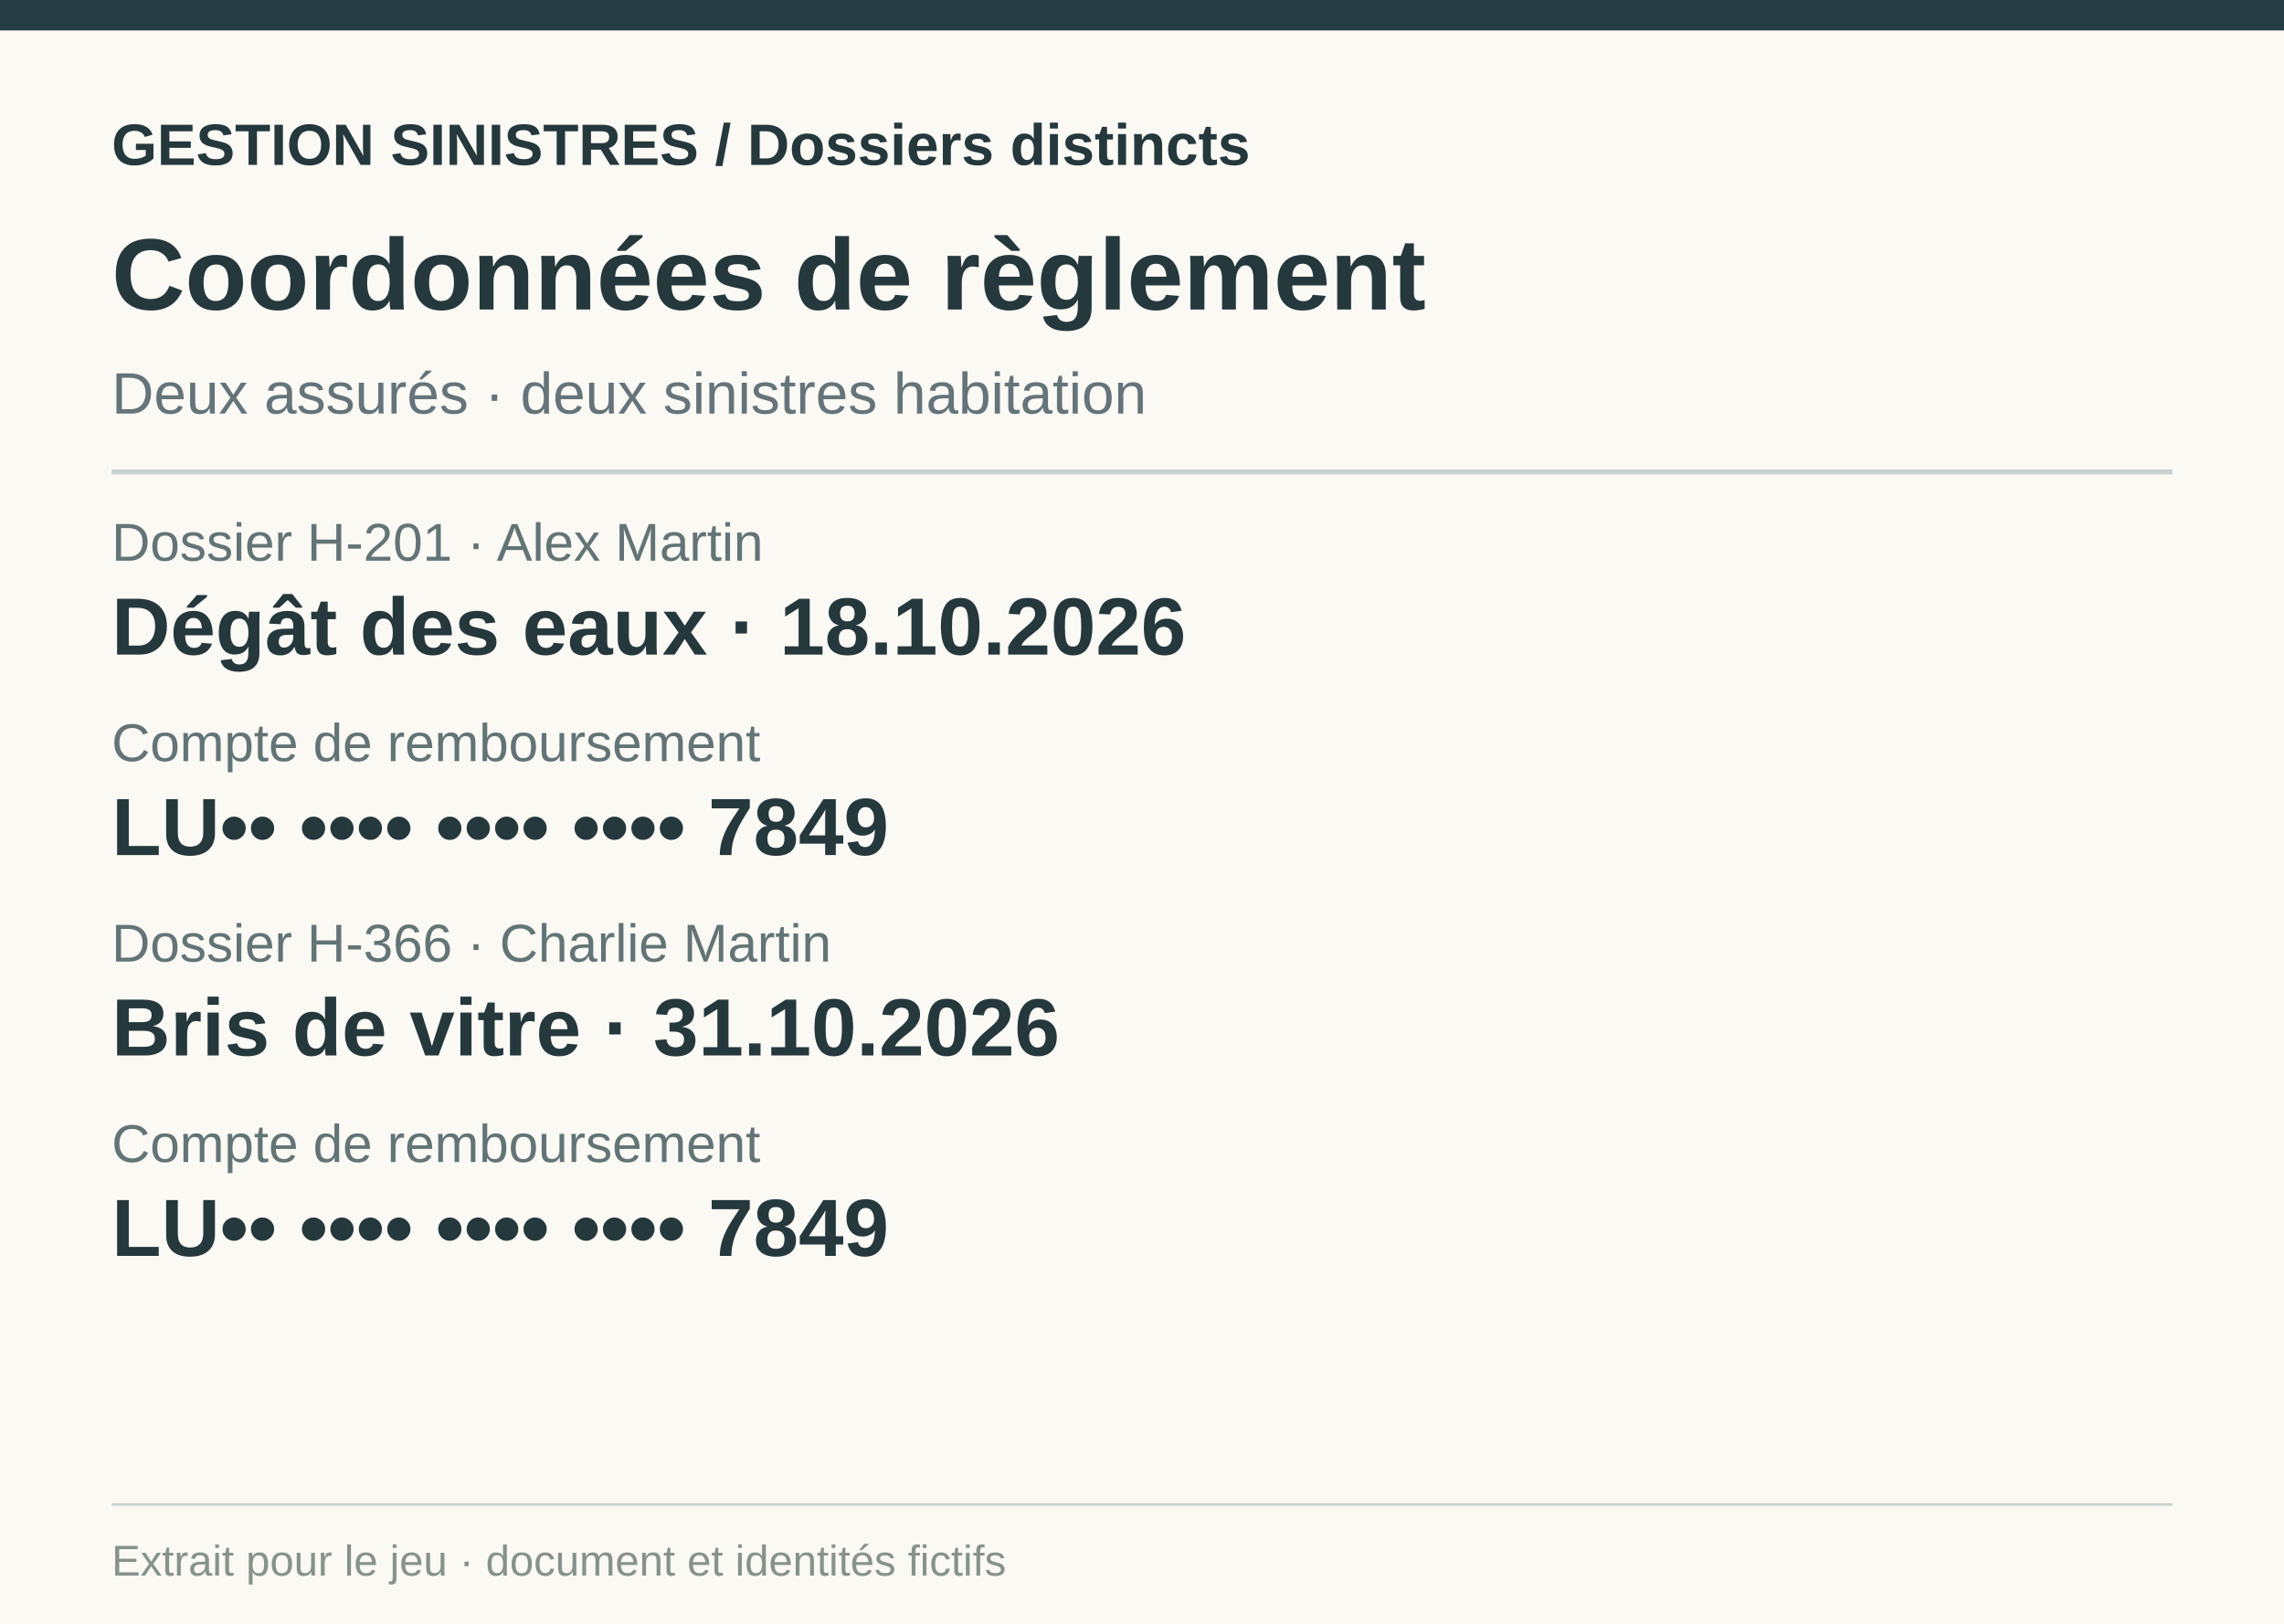
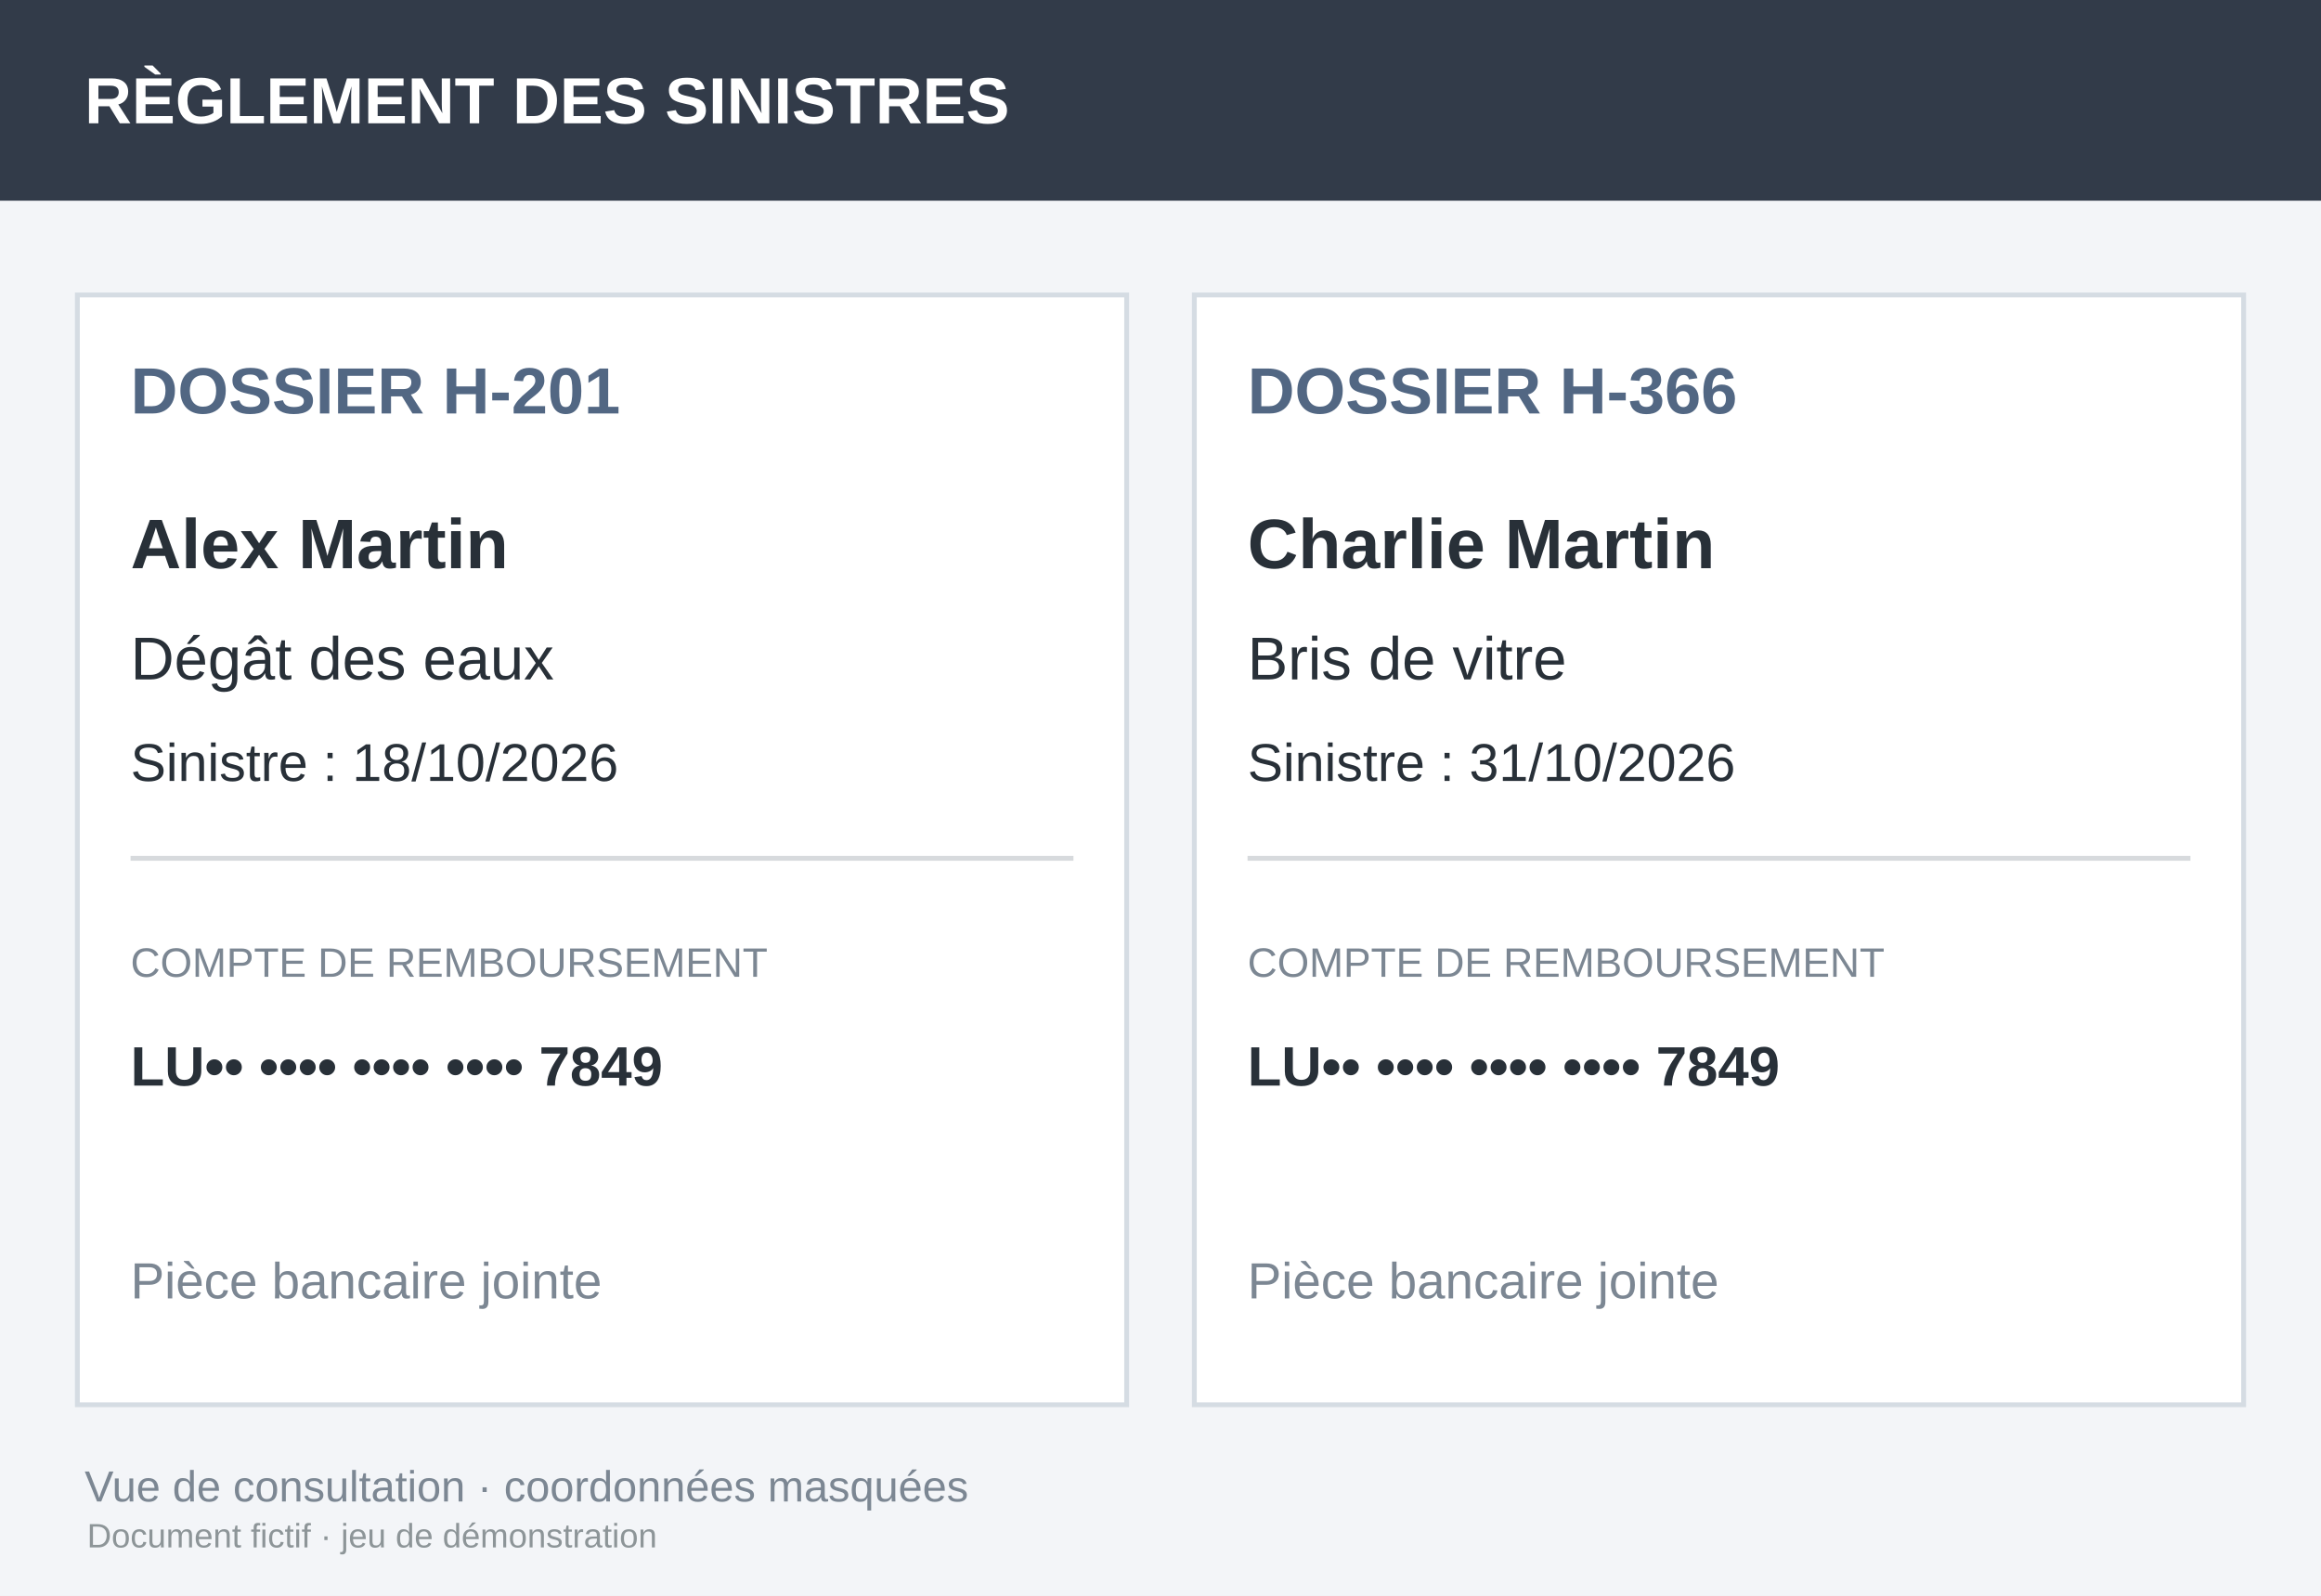
- <svg xmlns="http://www.w3.org/2000/svg" width="900" height="640" viewBox="0 0 900 640">
-   <rect width="900" height="640" fill="#faf9f4" />
-   <path d="M0 0h900v12H0z" fill="#263c42" />
-   <g font-family="Arial,sans-serif" fill="#25383c">
-     <text x="44" y="65" font-size="23" font-weight="700">GESTION SINISTRES / Dossiers distincts</text>
-     <text x="44" y="122" font-size="40" font-weight="700">Coordonnées de règlement</text>
-     <text x="44" y="163" font-size="23" fill="#657479">Deux assurés · deux sinistres habitation</text>
-     <path d="M44 186H856" stroke="#cbd2ce" stroke-width="2" />
-     <text x="44" y="221" font-size="21" fill="#637475">Dossier H-201 · Alex Martin</text>
-     <text x="44" y="258" font-size="32" font-weight="700">Dégât des eaux · 18.10.2026</text>
-     <text x="44" y="300" font-size="21" fill="#637475">Compte de remboursement</text>
-     <text x="44" y="337" font-size="32" font-weight="700">LU•• •••• •••• •••• 7849</text>
-     <text x="44" y="379" font-size="21" fill="#637475">Dossier H-366 · Charlie Martin</text>
-     <text x="44" y="416" font-size="32" font-weight="700">Bris de vitre · 31.10.2026</text>
-     <text x="44" y="458" font-size="21" fill="#637475">Compte de remboursement</text>
-     <text x="44" y="495" font-size="32" font-weight="700">LU•• •••• •••• •••• 7849</text>
-     <path d="M44 593H856" stroke="#cbd2ce" />
-     <text x="44" y="621" font-size="17" fill="#87928c">Extrait pour le jeu · document et identités fictifs</text>
+ <svg xmlns="http://www.w3.org/2000/svg" width="960" height="660" viewBox="0 0 960 660">
+   <rect width="960" height="660" fill="#f3f5f8" />
+   <g font-family="Arial,sans-serif">
+     <rect x="0" y="0" width="960" height="83" fill="#323b49" />
+     <text x="35" y="51" font-size="27" font-weight="700" fill="#fff" text-anchor="start">RÈGLEMENT DES SINISTRES</text>
+     <rect x="32" y="122" width="434" height="459" fill="#fff" stroke="#d5dce3" stroke-width="2" />
+     <text x="54" y="171" font-size="27" font-weight="700" fill="#526783" text-anchor="start">DOSSIER H-201</text>
+     <text x="54" y="235" font-size="29" font-weight="600" fill="#283038" text-anchor="start">Alex Martin</text>
+     <text x="54" y="281" font-size="25" font-weight="400" fill="#283038" text-anchor="start">Dégât des eaux</text>
+     <text x="54" y="323" font-size="22" font-weight="400" fill="#283038" text-anchor="start">Sinistre : 18/10/2026</text>
+     <path d="M54 355L444 355" stroke="#d7dadd" stroke-width="2" />
+     <text x="54" y="404" font-size="17" font-weight="400" fill="#7c8793" text-anchor="start">COMPTE DE REMBOURSEMENT</text>
+     <text x="54" y="449" font-size="23" font-weight="600" fill="#283038" text-anchor="start">LU•• •••• •••• •••• 7849</text>
+     <text x="54" y="537" font-size="21" font-weight="400" fill="#7c8793" text-anchor="start">Pièce bancaire jointe</text>
+     <rect x="494" y="122" width="434" height="459" fill="#fff" stroke="#d5dce3" stroke-width="2" />
+     <text x="516" y="171" font-size="27" font-weight="700" fill="#526783" text-anchor="start">DOSSIER H-366</text>
+     <text x="516" y="235" font-size="29" font-weight="600" fill="#283038" text-anchor="start">Charlie Martin</text>
+     <text x="516" y="281" font-size="25" font-weight="400" fill="#283038" text-anchor="start">Bris de vitre</text>
+     <text x="516" y="323" font-size="22" font-weight="400" fill="#283038" text-anchor="start">Sinistre : 31/10/2026</text>
+     <path d="M516 355L906 355" stroke="#d7dadd" stroke-width="2" />
+     <text x="516" y="404" font-size="17" font-weight="400" fill="#7c8793" text-anchor="start">COMPTE DE REMBOURSEMENT</text>
+     <text x="516" y="449" font-size="23" font-weight="600" fill="#283038" text-anchor="start">LU•• •••• •••• •••• 7849</text>
+     <text x="516" y="537" font-size="21" font-weight="400" fill="#7c8793" text-anchor="start">Pièce bancaire jointe</text>
+     <text x="35" y="621" font-size="18" font-weight="400" fill="#7c8793" text-anchor="start">Vue de consultation · coordonnées masquées</text>
+     <text x="36" y="640" font-size="14" font-weight="400" fill="#8d9598" text-anchor="start">Document fictif · jeu de démonstration</text>
  </g>
</svg>
